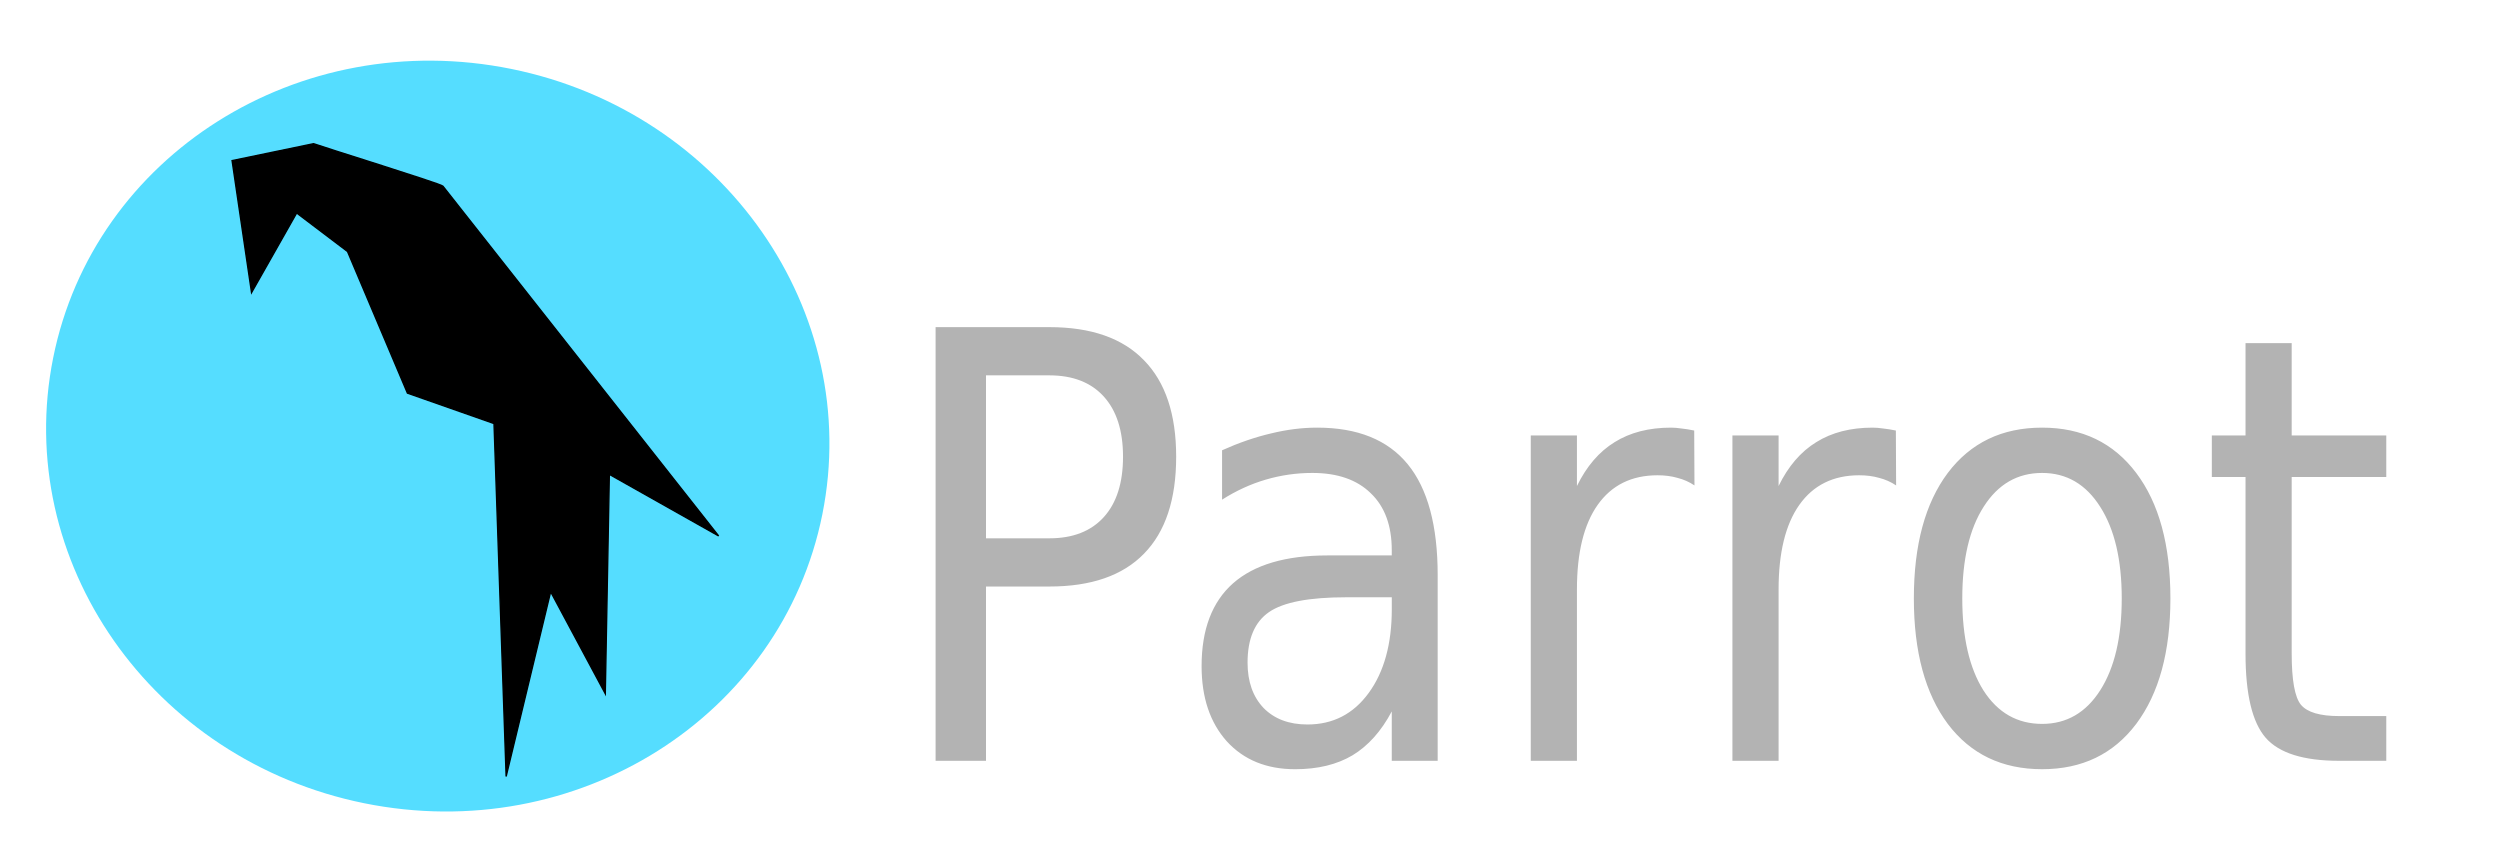
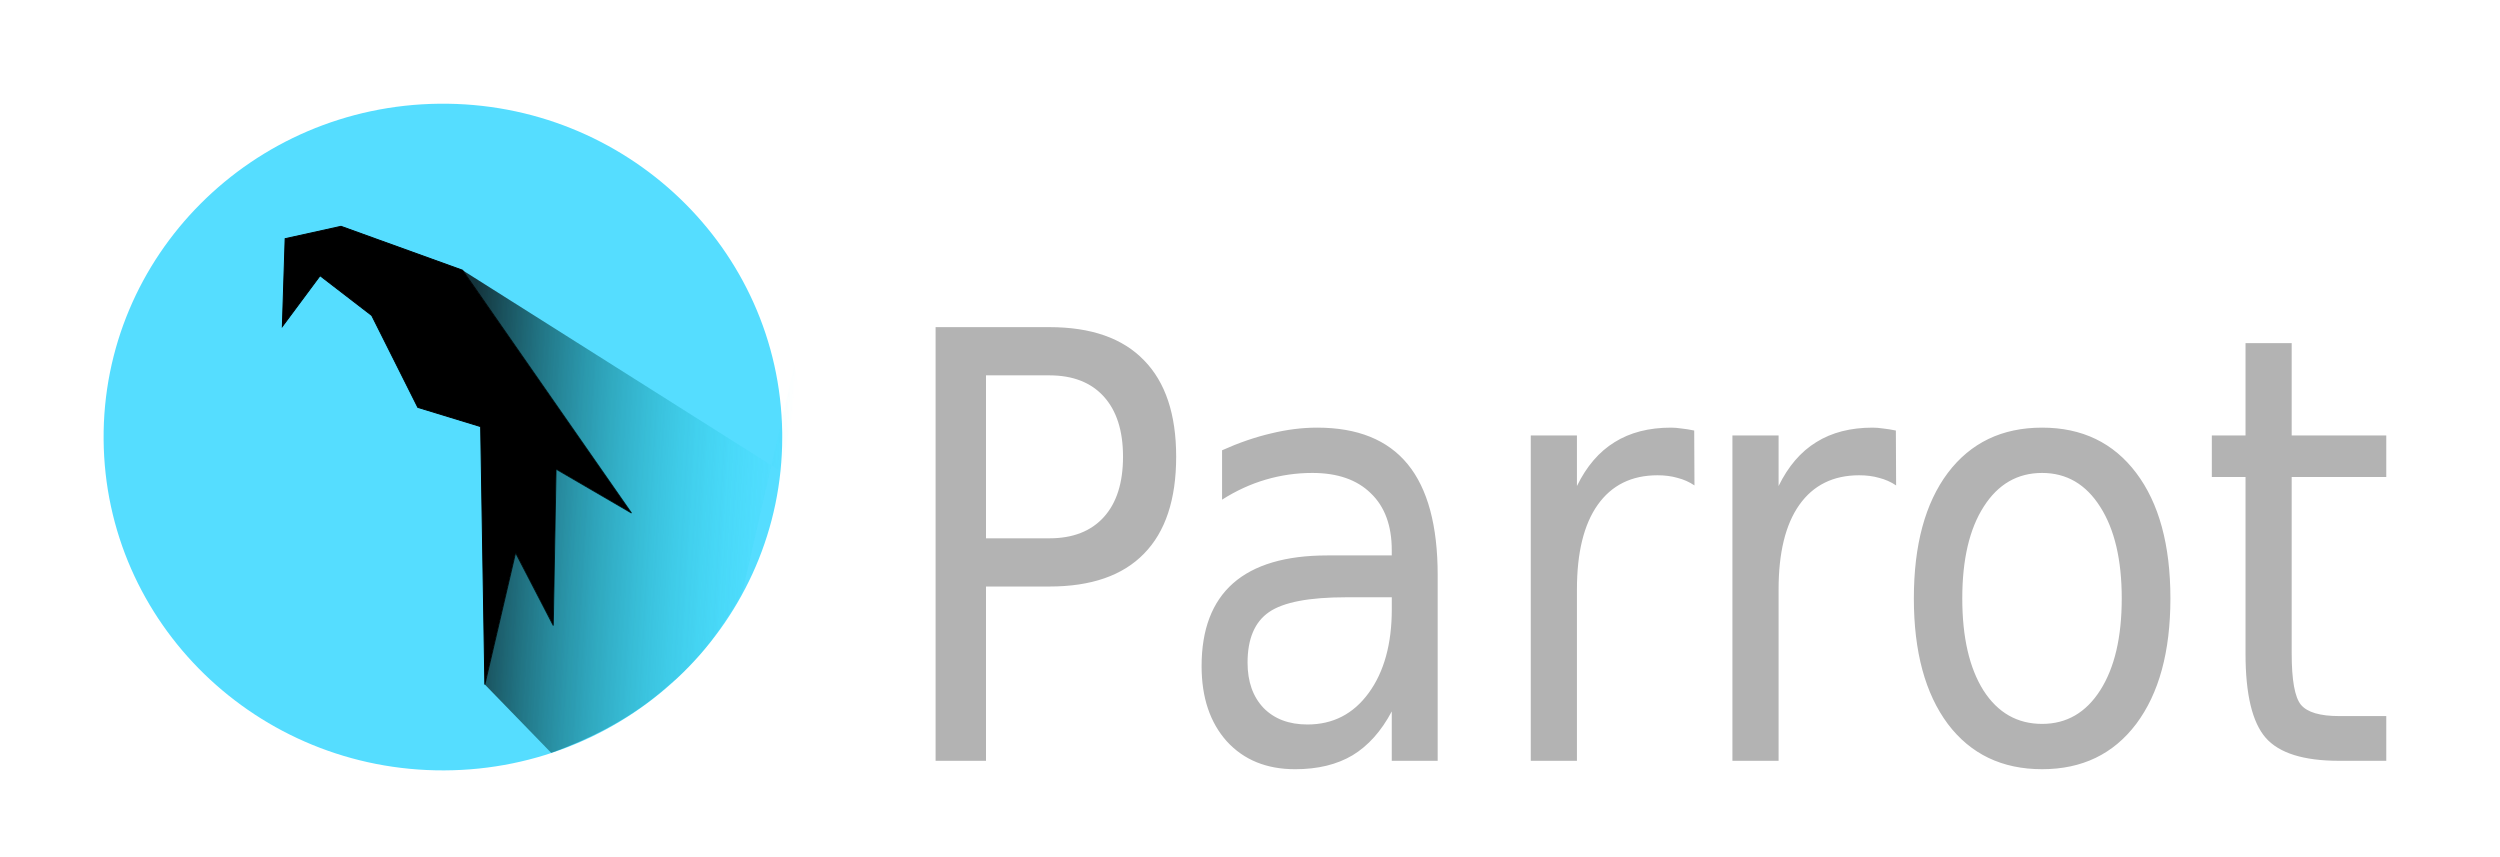
- <svg xmlns="http://www.w3.org/2000/svg" width="156.323mm" height="53.552mm" viewBox="0 0 156.322 53.552" version="1.1" id="svg901">
-   <defs id="defs895" />
+ <svg xmlns="http://www.w3.org/2000/svg" xmlns:ns1="http://www.openswatchbook.org/uri/2009/osb" xmlns:xlink="http://www.w3.org/1999/xlink" width="156.323mm" height="53.552mm" viewBox="0 0 156.322 53.552" version="1.1" id="svg901">
+   <defs id="defs895">
+     <linearGradient id="linearGradient8893">
+       <stop style="stop-color:#000000;stop-opacity:1;" offset="0" id="stop8889" />
+       <stop style="stop-color:#00e7fc;stop-opacity:0" offset="1" id="stop8891" />
+     </linearGradient>
+     <linearGradient id="linearGradient8856" ns1:paint="solid">
+       <stop style="stop-color:#000000;stop-opacity:1;" offset="0" id="stop8854" />
+     </linearGradient>
+     <linearGradient xlink:href="#linearGradient8893" id="linearGradient8895" x1="95.893" y1="114.052" x2="182.341" y2="118.93" gradientUnits="userSpaceOnUse" gradientTransform="translate(4e-6)" />
+   </defs>
  <g id="layer1" transform="translate(-5.377748,-236.7544)">
    <g id="g1014">
-       <g transform="matrix(0.2587196,0,0,0.2603385,5.018322,225.4721)" id="layer1-6">
-         <path d="M 200.141,166.858 A 94.831,89.958 11.423 0 1 89.373,236.254 94.831,89.958 11.423 0 1 14.236,129.296 94.831,89.958 11.423 0 1 125.005,59.901 94.831,89.958 11.423 0 1 200.141,166.858 Z" style="fill:#55ddff;stroke:none;stroke-width:0.262;stroke-opacity:1" id="path21" />
-         <path id="path8217" d="m 57.48,81.914 4.701,31.702 10.907,-19.125 12.289,9.253 14.479,34.013 20.926,7.308 2.932,84.766 10.759,-44.37 13.205,24.496 0.978,-52.69 26.41,14.79 L 108.423,88.044 C 107.855,87.443 78.164,78.276 77.17,77.853 Z" style="fill:#000000;fill-opacity:1;stroke:#000000;stroke-width:0.337px;stroke-linecap:butt;stroke-linejoin:miter;stroke-opacity:1" />
+       <path style="font-style:normal;font-weight:normal;font-size:40px;line-height:1.25;font-family:sans-serif;letter-spacing:0px;word-spacing:0px;fill:#b3b3b3;fill-opacity:1;stroke:none;stroke-width:0.862" d="m 63.879,257.21 v 27.116 h 3.152 v -10.897 h 3.964 c 2.611,0 4.583,-0.684 5.914,-2.052 1.342,-1.368 2.013,-3.39 2.013,-6.066 0,-2.652 -0.671,-4.662 -2.013,-6.03 -1.332,-1.38 -3.303,-2.071 -5.914,-2.071 z m 81.909,0.999 v 5.776 h -2.107 v 2.597 h 2.107 v 11.043 c 0,2.543 0.421,4.298 1.264,5.267 0.843,0.957 2.372,1.435 4.588,1.435 h 2.949 v -2.797 h -2.949 c -1.196,0 -1.992,-0.236 -2.388,-0.708 -0.385,-0.472 -0.577,-1.538 -0.577,-3.197 v -11.043 h 5.914 v -2.597 h -5.914 v -5.776 z m -78.757,2.016 h 3.964 c 1.467,0 2.601,0.442 3.402,1.326 0.801,0.884 1.202,2.137 1.202,3.76 0,1.635 -0.401,2.894 -1.202,3.778 -0.801,0.884 -1.935,1.326 -3.402,1.326 h -3.964 z m 20.707,3.269 c -0.936,0 -1.899,0.121 -2.887,0.363 -0.988,0.23 -2.008,0.581 -3.059,1.053 v 3.088 c 0.874,-0.557 1.784,-0.975 2.731,-1.253 0.947,-0.278 1.919,-0.418 2.918,-0.418 1.571,0 2.788,0.424 3.651,1.271 0.874,0.835 1.311,2.022 1.311,3.56 v 0.327 h -4.026 c -2.611,0 -4.577,0.581 -5.899,1.744 -1.311,1.162 -1.966,2.888 -1.966,5.176 0,1.962 0.525,3.53 1.576,4.704 1.061,1.162 2.486,1.744 4.276,1.744 1.415,0 2.611,-0.291 3.589,-0.872 0.978,-0.593 1.795,-1.507 2.45,-2.743 v 3.088 h 2.871 v -11.606 c 0,-3.1 -0.624,-5.412 -1.873,-6.938 -1.248,-1.526 -3.137,-2.288 -5.664,-2.288 z m 22.127,0 c -1.384,0 -2.559,0.303 -3.527,0.908 -0.967,0.593 -1.753,1.507 -2.356,2.743 v -3.16 h -2.887 v 20.342 h 2.887 v -10.716 c 0,-2.301 0.432,-4.062 1.295,-5.285 0.874,-1.235 2.122,-1.853 3.745,-1.853 0.458,0 0.874,0.054 1.248,0.163 0.385,0.097 0.739,0.254 1.061,0.472 l -0.016,-3.433 c -0.291,-0.06 -0.557,-0.103 -0.796,-0.127 -0.239,-0.036 -0.458,-0.054 -0.655,-0.054 z m 12.609,0 c -1.384,0 -2.559,0.303 -3.527,0.908 -0.967,0.593 -1.753,1.507 -2.356,2.743 v -3.16 h -2.887 v 20.342 h 2.887 v -10.716 c 0,-2.301 0.432,-4.062 1.295,-5.285 0.874,-1.235 2.122,-1.853 3.745,-1.853 0.458,0 0.874,0.054 1.248,0.163 0.385,0.097 0.739,0.254 1.061,0.472 l -0.016,-3.433 c -0.291,-0.06 -0.557,-0.103 -0.796,-0.127 -0.239,-0.036 -0.458,-0.054 -0.655,-0.054 z m 10.596,0 c -2.507,0 -4.473,0.944 -5.899,2.833 -1.415,1.889 -2.122,4.504 -2.122,7.846 0,3.33 0.707,5.945 2.122,7.846 1.425,1.889 3.391,2.833 5.899,2.833 2.497,0 4.458,-0.944 5.883,-2.833 1.425,-1.901 2.138,-4.516 2.138,-7.846 0,-3.342 -0.713,-5.957 -2.138,-7.846 -1.425,-1.889 -3.386,-2.833 -5.883,-2.833 z m 0,2.833 c 1.529,0 2.741,0.708 3.636,2.125 0.895,1.405 1.342,3.312 1.342,5.721 0,2.422 -0.447,4.335 -1.342,5.739 -0.895,1.405 -2.107,2.107 -3.636,2.107 -1.55,0 -2.772,-0.696 -3.667,-2.089 -0.884,-1.405 -1.326,-3.324 -1.326,-5.757 0,-2.434 0.447,-4.347 1.342,-5.739 0.895,-1.405 2.112,-2.107 3.651,-2.107 z m -43.521,7.773 h 2.856 v 0.745 c 0,2.179 -0.484,3.929 -1.451,5.249 -0.957,1.308 -2.231,1.962 -3.823,1.962 -1.155,0 -2.07,-0.345 -2.746,-1.035 -0.666,-0.702 -0.999,-1.647 -0.999,-2.833 0,-1.489 0.447,-2.543 1.342,-3.16 0.895,-0.618 2.502,-0.926 4.822,-0.926 z" id="flowRoot3746" />
+       <g id="g46" transform="matrix(0.2340369,0,0,0.2299177,11.85526,243.1036)">
+         <g id="layer1-6" transform="translate(-14.39774,-20.92775)">
+           <path style="opacity:1;fill:#55ddff;fill-opacity:1;stroke:none;stroke-width:0.308;stroke-opacity:1" id="path7201" d="m 195.714,112.174 a 90.658,90.658 0 0 1 -90.323,90.657 90.658,90.658 0 0 1 -90.99,-89.988 90.658,90.658 0 0 1 89.652,-91.322 90.658,90.658 0 0 1 91.652,89.314" />
+           <path style="fill:#000000;fill-opacity:1;stroke:#000000;stroke-width:0.265px;stroke-linecap:butt;stroke-linejoin:miter;stroke-opacity:1" d="m 62.904,58.218 -0.746,23.88 10.074,-13.806 13.806,10.821 12.313,24.999 16.791,5.224 1.119,70.147 8.209,-35.82 10.074,19.776 0.746,-42.536 20.149,11.94 L 110.29,66.8 77.829,54.86 Z" id="path8217" />
+         </g>
+         <g id="layer3">
+           <path style="opacity:0.762;fill:url(#linearGradient8895);fill-opacity:1;stroke:none;stroke-width:0.265px;stroke-linecap:butt;stroke-linejoin:miter;stroke-opacity:1" d="m 95.893,45.872 45.148,66.043 -20.149,-11.94 -0.746,42.536 -10.074,-19.776 -8.209,35.82 17.728,18.583 c 22.269,-8.08 31.557,-18.966 33.201,-19.916 2.294,-2.095 6.497,-6.3 9.694,-10.735 2.531,-3.511 7.923,-11.788 8.342,-13.666 46.476,-208.366 6.014,-14.448 10.333,-32.118 z" id="path8887" />
+           <flowRoot xml:space="preserve" id="flowRoot10145" style="font-style:normal;font-weight:normal;font-size:40px;line-height:1.25;font-family:sans-serif;letter-spacing:0px;word-spacing:0px;fill:#000000;fill-opacity:1;stroke:none" transform="matrix(0.3721784,0,0,0.3104778,-6.813584,-16.98034)">
+             <flowRegion id="flowRegion10147">
+               <rect id="rect10149" width="142.903" height="164.8" x="61.08" y="363.757" />
+             </flowRegion>
+             <flowPara id="flowPara10151">ParrotOSpa</flowPara>
+           </flowRoot>
+         </g>
      </g>
-       <path style="font-style:normal;font-weight:normal;font-size:40px;line-height:1.25;font-family:sans-serif;letter-spacing:0px;word-spacing:0px;fill:#b3b3b3;fill-opacity:1;stroke:none;stroke-width:0.862" d="m 63.879,257.21 v 27.116 h 3.152 v -10.897 h 3.964 c 2.611,0 4.583,-0.684 5.914,-2.052 1.342,-1.368 2.013,-3.39 2.013,-6.066 0,-2.652 -0.671,-4.662 -2.013,-6.03 -1.332,-1.38 -3.303,-2.071 -5.914,-2.071 z m 81.909,0.999 v 5.776 h -2.107 v 2.597 h 2.107 v 11.043 c 0,2.543 0.421,4.298 1.264,5.267 0.843,0.957 2.372,1.435 4.588,1.435 h 2.949 v -2.797 h -2.949 c -1.196,0 -1.992,-0.236 -2.388,-0.708 -0.385,-0.472 -0.577,-1.538 -0.577,-3.197 v -11.043 h 5.914 v -2.597 h -5.914 v -5.776 z m -78.757,2.016 h 3.964 c 1.467,0 2.601,0.442 3.402,1.326 0.801,0.884 1.202,2.137 1.202,3.76 0,1.635 -0.401,2.894 -1.202,3.778 -0.801,0.884 -1.935,1.326 -3.402,1.326 h -3.964 z m 20.707,3.269 c -0.936,0 -1.899,0.121 -2.887,0.363 -0.988,0.23 -2.008,0.581 -3.059,1.053 v 3.088 c 0.874,-0.557 1.784,-0.975 2.731,-1.253 0.947,-0.278 1.919,-0.418 2.918,-0.418 1.571,0 2.788,0.424 3.651,1.271 0.874,0.835 1.311,2.022 1.311,3.56 v 0.327 h -4.026 c -2.611,0 -4.577,0.581 -5.899,1.744 -1.311,1.162 -1.966,2.888 -1.966,5.176 0,1.962 0.525,3.53 1.576,4.704 1.061,1.162 2.486,1.744 4.276,1.744 1.415,0 2.611,-0.291 3.589,-0.872 0.978,-0.593 1.795,-1.507 2.45,-2.743 v 3.088 h 2.871 v -11.606 c 0,-3.1 -0.624,-5.412 -1.873,-6.938 -1.248,-1.526 -3.137,-2.288 -5.664,-2.288 z m 22.127,0 c -1.384,0 -2.559,0.303 -3.527,0.908 -0.967,0.593 -1.753,1.507 -2.356,2.743 v -3.16 h -2.887 v 20.342 h 2.887 v -10.716 c 0,-2.301 0.432,-4.062 1.295,-5.285 0.874,-1.235 2.122,-1.853 3.745,-1.853 0.458,0 0.874,0.054 1.248,0.163 0.385,0.097 0.739,0.254 1.061,0.472 l -0.016,-3.433 c -0.291,-0.06 -0.557,-0.103 -0.796,-0.127 -0.239,-0.036 -0.458,-0.054 -0.655,-0.054 z m 12.609,0 c -1.384,0 -2.559,0.303 -3.527,0.908 -0.967,0.593 -1.753,1.507 -2.356,2.743 v -3.16 h -2.887 v 20.342 h 2.887 v -10.716 c 0,-2.301 0.432,-4.062 1.295,-5.285 0.874,-1.235 2.122,-1.853 3.745,-1.853 0.458,0 0.874,0.054 1.248,0.163 0.385,0.097 0.739,0.254 1.061,0.472 l -0.016,-3.433 c -0.291,-0.06 -0.557,-0.103 -0.796,-0.127 -0.239,-0.036 -0.458,-0.054 -0.655,-0.054 z m 10.596,0 c -2.507,0 -4.473,0.944 -5.899,2.833 -1.415,1.889 -2.122,4.504 -2.122,7.846 0,3.33 0.707,5.945 2.122,7.846 1.425,1.889 3.391,2.833 5.899,2.833 2.497,0 4.458,-0.944 5.883,-2.833 1.425,-1.901 2.138,-4.516 2.138,-7.846 0,-3.342 -0.713,-5.957 -2.138,-7.846 -1.425,-1.889 -3.386,-2.833 -5.883,-2.833 z m 0,2.833 c 1.529,0 2.741,0.708 3.636,2.125 0.895,1.405 1.342,3.312 1.342,5.721 0,2.422 -0.447,4.335 -1.342,5.739 -0.895,1.405 -2.107,2.107 -3.636,2.107 -1.55,0 -2.772,-0.696 -3.667,-2.089 -0.884,-1.405 -1.326,-3.324 -1.326,-5.757 0,-2.434 0.447,-4.347 1.342,-5.739 0.895,-1.405 2.112,-2.107 3.651,-2.107 z m -43.521,7.773 h 2.856 v 0.745 c 0,2.179 -0.484,3.929 -1.451,5.249 -0.957,1.308 -2.231,1.962 -3.823,1.962 -1.155,0 -2.07,-0.345 -2.746,-1.035 -0.666,-0.702 -0.999,-1.647 -0.999,-2.833 0,-1.489 0.447,-2.543 1.342,-3.16 0.895,-0.618 2.502,-0.926 4.822,-0.926 z" id="flowRoot3746" />
    </g>
  </g>
</svg>
